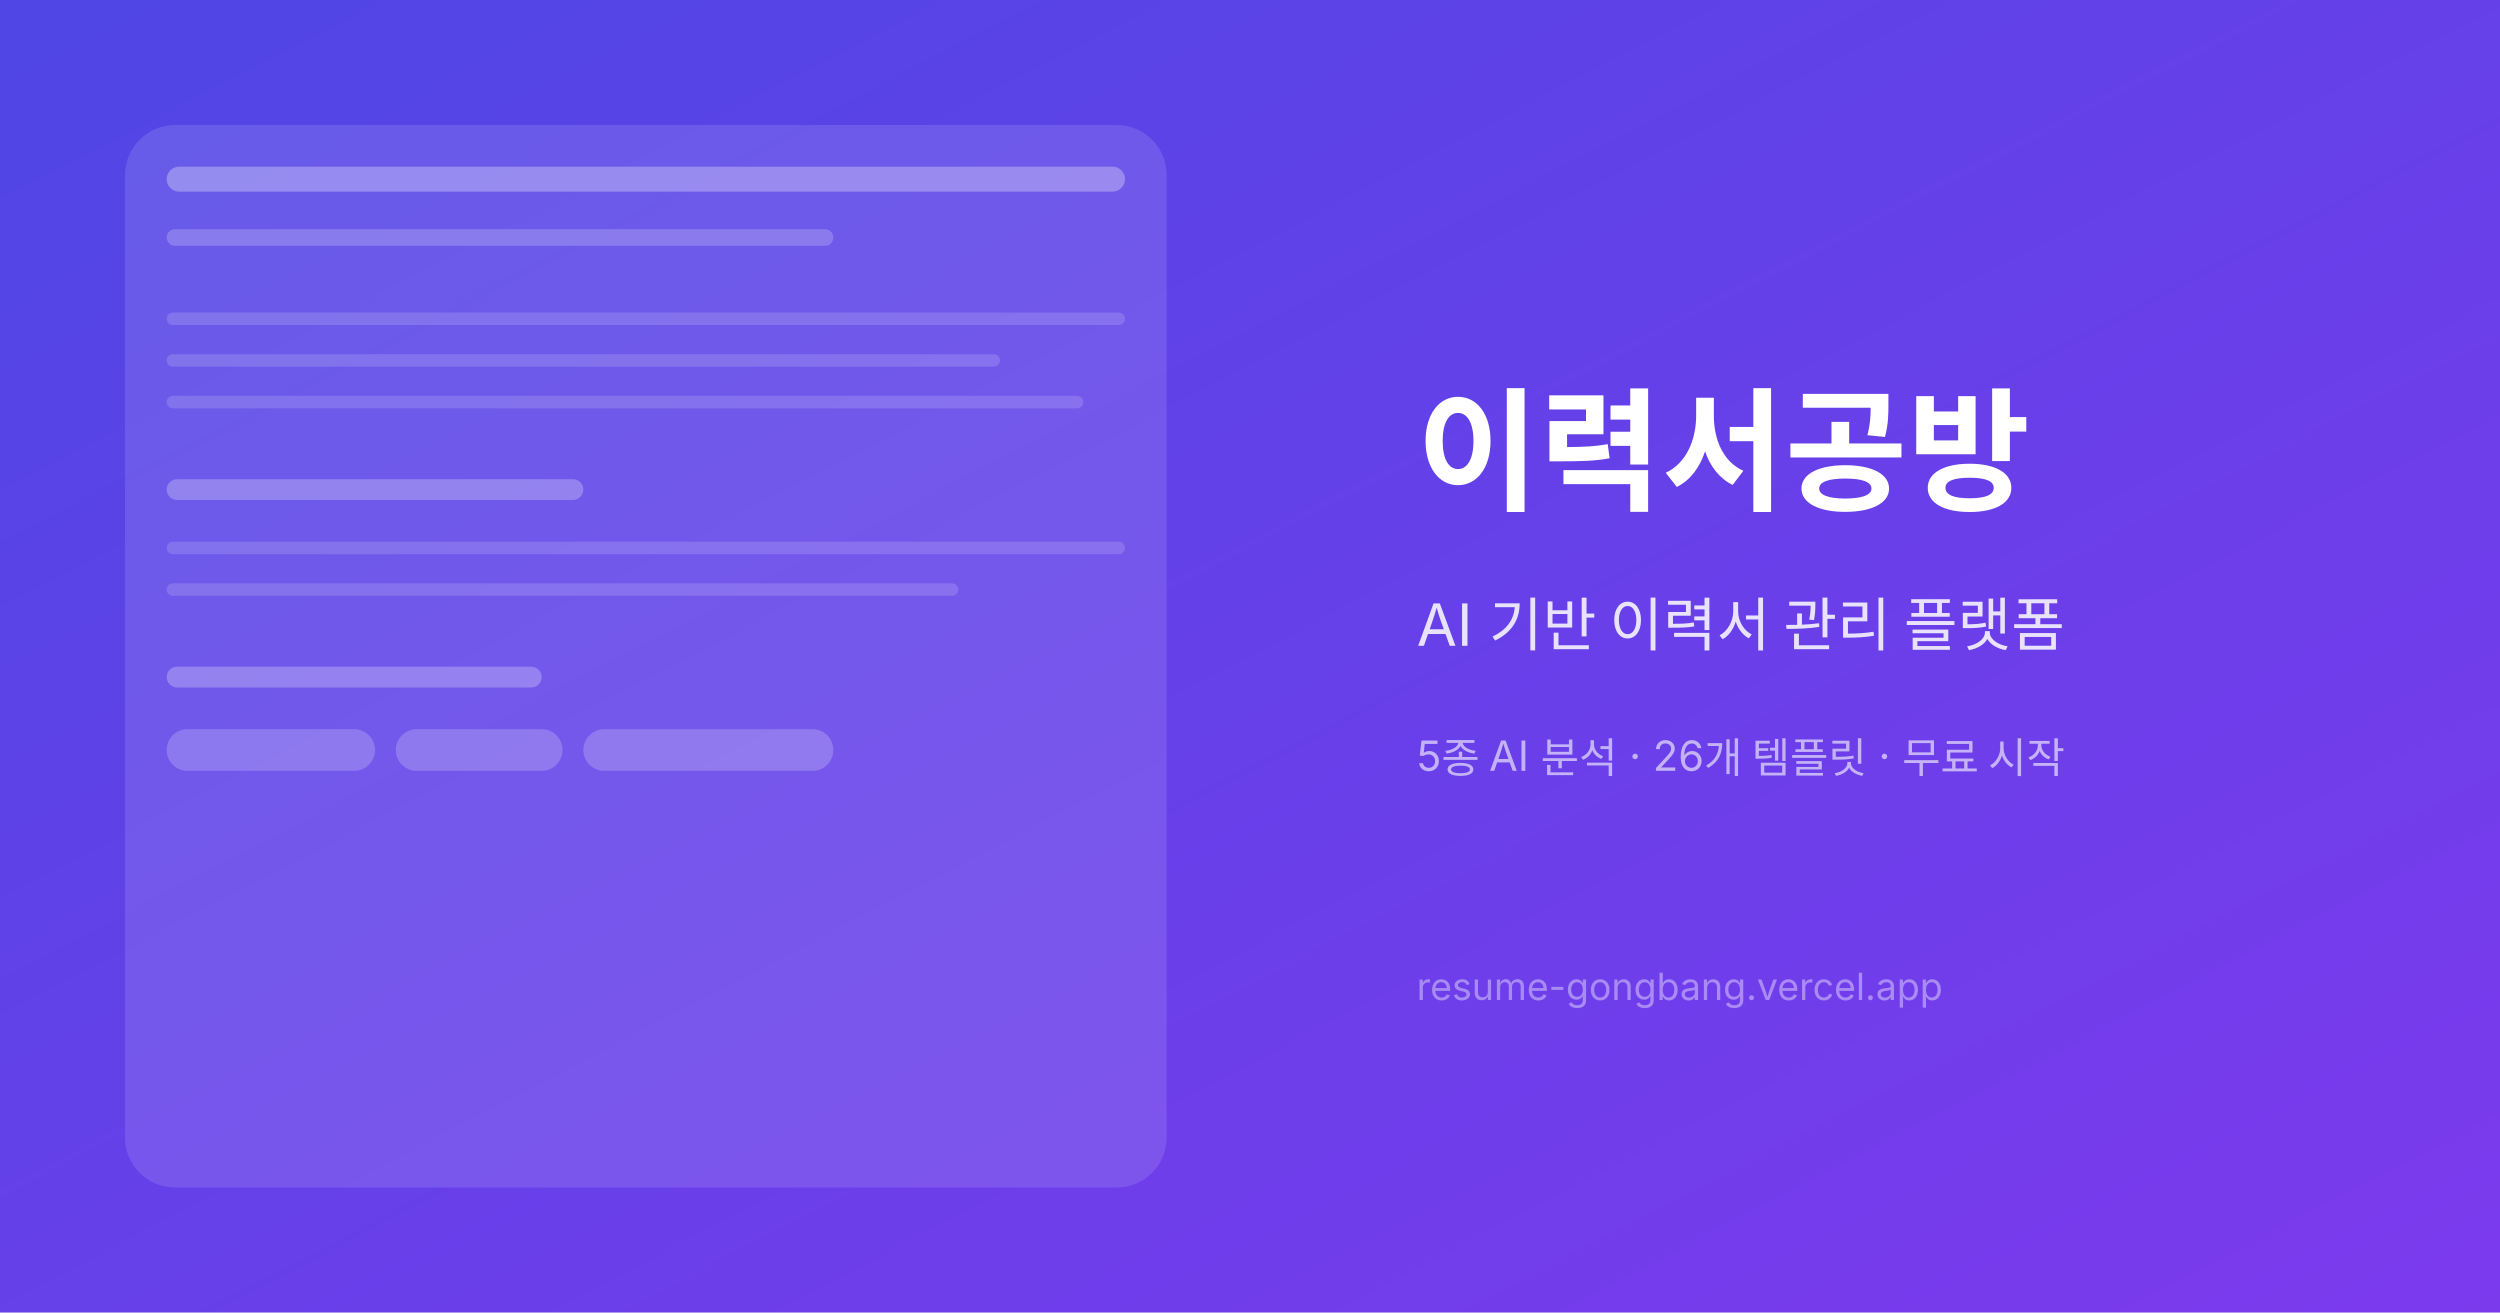
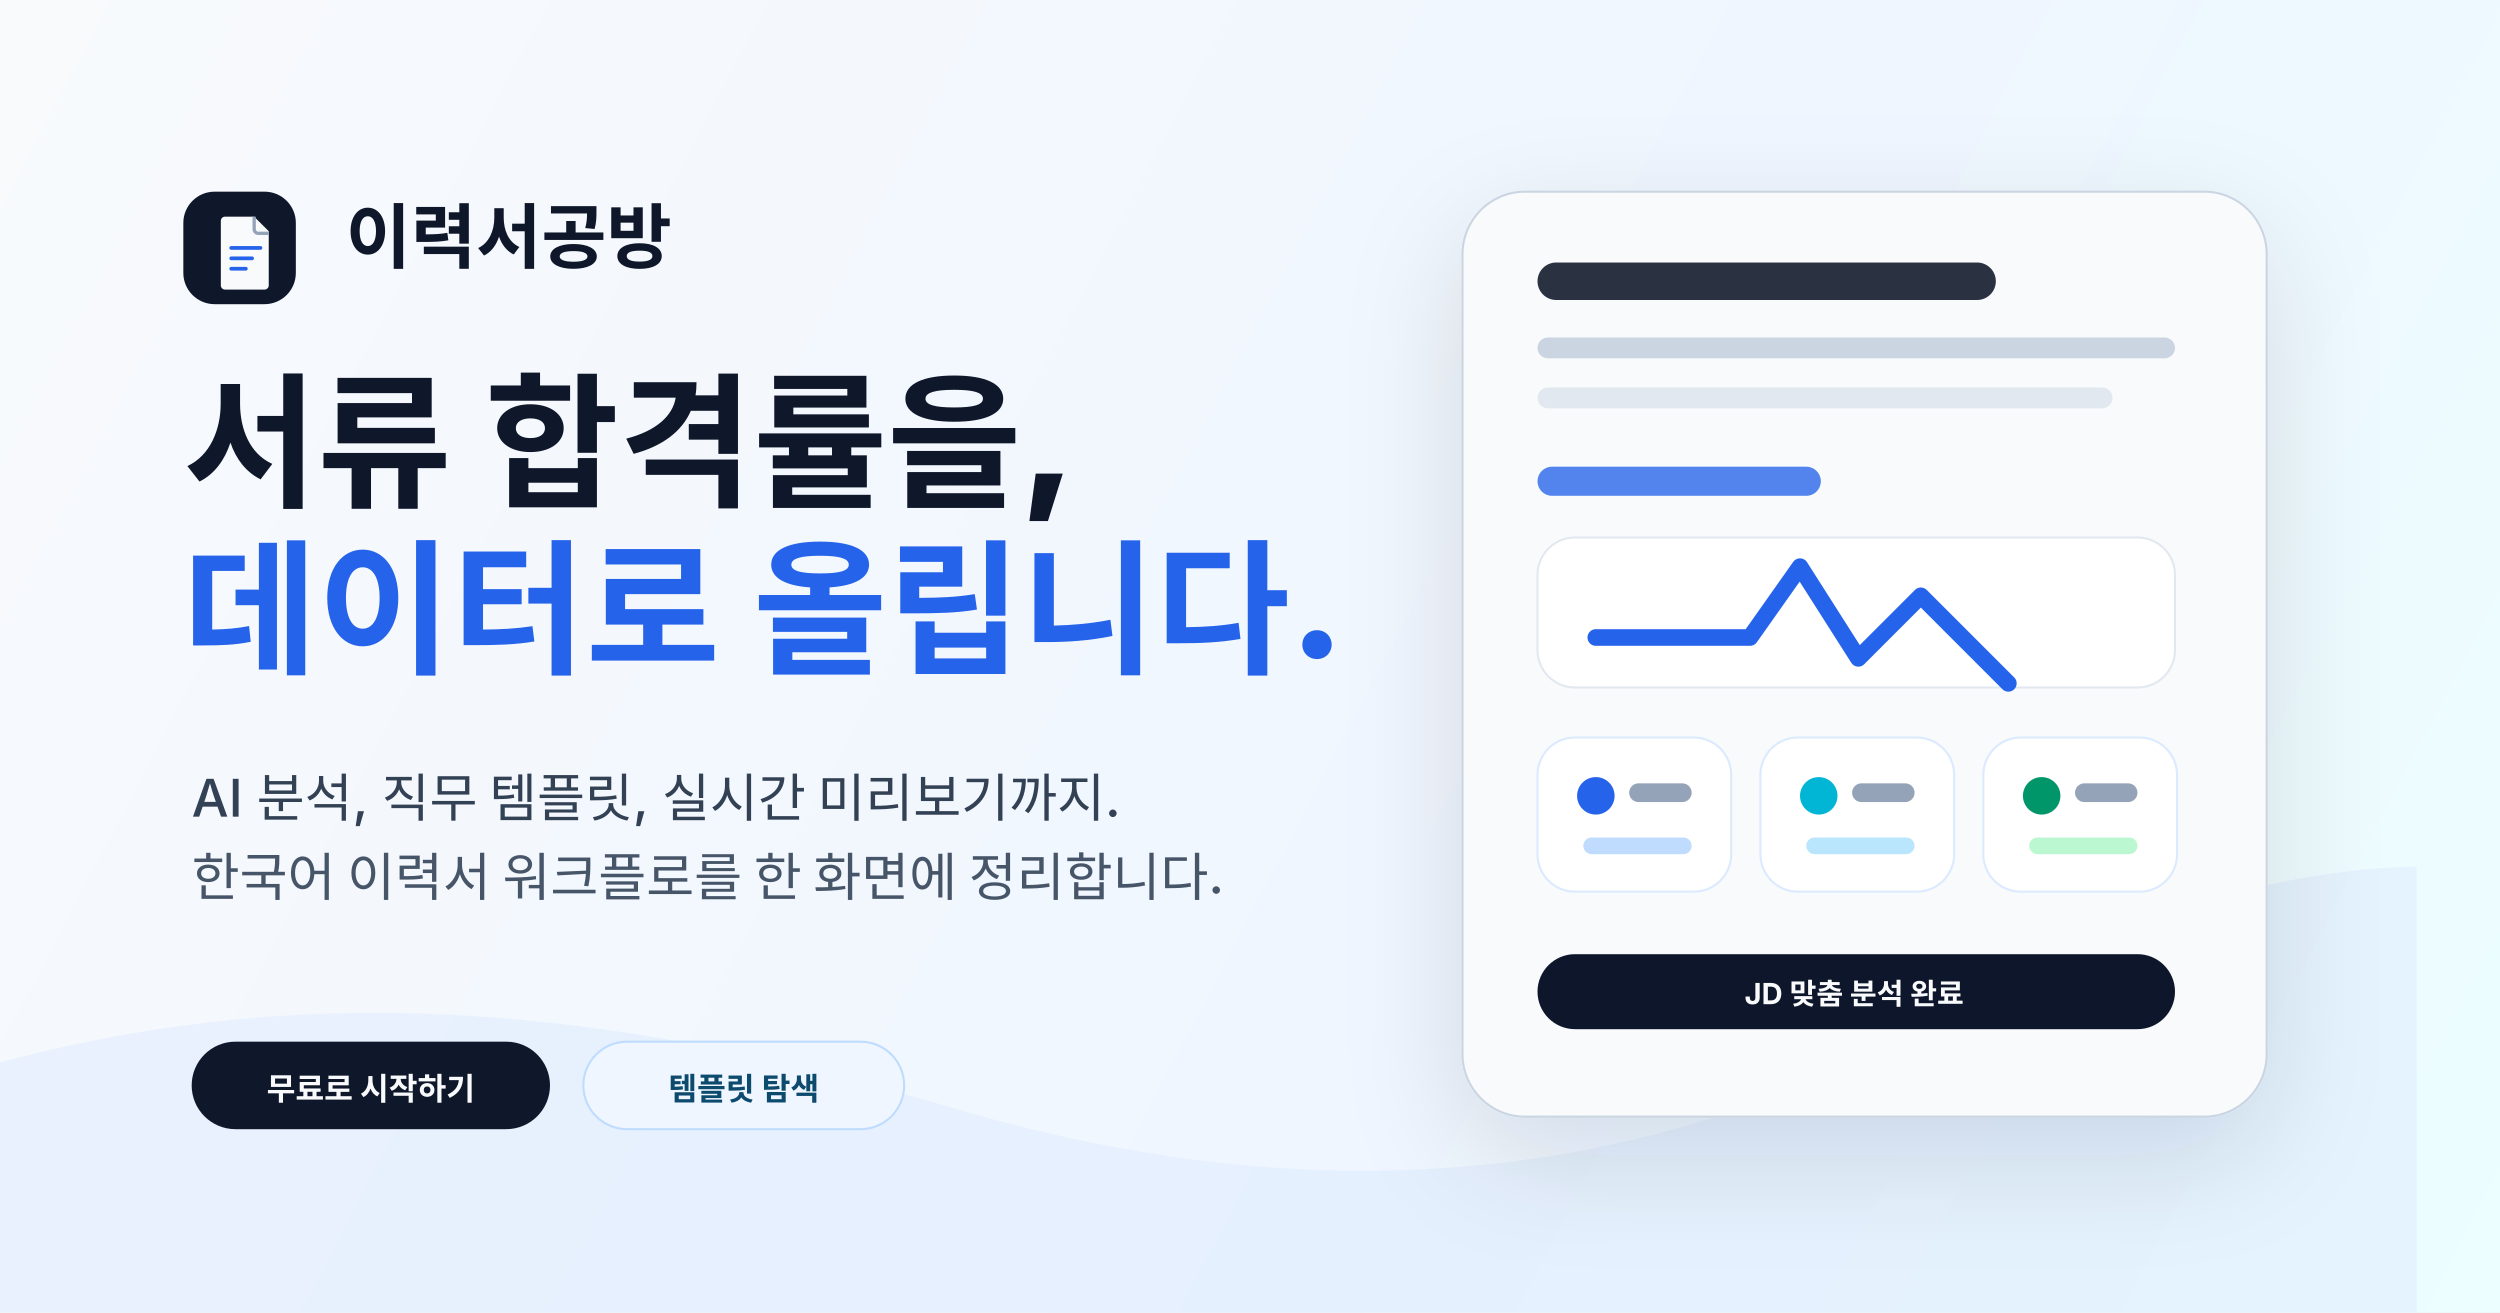
- <svg xmlns="http://www.w3.org/2000/svg" width="1200" height="630" viewBox="0 0 1200 630">
+ <svg xmlns="http://www.w3.org/2000/svg" width="1200" height="630" viewBox="0 0 1200 630" role="img" aria-label="이력서공방">
  <defs>
-     <linearGradient id="bg" x1="0%" y1="0%" x2="100%" y2="100%">
-       <stop offset="0%" style="stop-color:#4f46e5" />
-       <stop offset="100%" style="stop-color:#7c3aed" />
+     <linearGradient id="bg" x1="0" y1="0" x2="1200" y2="630" gradientUnits="userSpaceOnUse">
+       <stop stop-color="#f8fafc" />
+       <stop offset="0.62" stop-color="#eff6ff" />
+       <stop offset="1" stop-color="#ecfeff" />
    </linearGradient>
+     <linearGradient id="signal" x1="744" y1="124" x2="1080" y2="492" gradientUnits="userSpaceOnUse">
+       <stop stop-color="#2563eb" />
+       <stop offset="1" stop-color="#0891b2" />
+     </linearGradient>
+     <filter id="soft" x="-20%" y="-20%" width="140%" height="140%">
+       <feDropShadow dx="0" dy="18" stdDeviation="28" flood-color="#0f172a" flood-opacity="0.12" />
+     </filter>
  </defs>
  <rect width="1200" height="630" fill="url(#bg)" />
-   <rect x="60" y="60" width="500" height="510" rx="24" fill="white" opacity="0.12" />
-   <rect x="80" y="80" width="460" height="12" rx="6" fill="white" opacity="0.3" />
-   <rect x="80" y="110" width="320" height="8" rx="4" fill="white" opacity="0.2" />
-   <rect x="80" y="150" width="460" height="6" rx="3" fill="white" opacity="0.15" />
-   <rect x="80" y="170" width="400" height="6" rx="3" fill="white" opacity="0.15" />
-   <rect x="80" y="190" width="440" height="6" rx="3" fill="white" opacity="0.15" />
-   <rect x="80" y="230" width="200" height="10" rx="5" fill="white" opacity="0.25" />
-   <rect x="80" y="260" width="460" height="6" rx="3" fill="white" opacity="0.15" />
-   <rect x="80" y="280" width="380" height="6" rx="3" fill="white" opacity="0.15" />
-   <rect x="80" y="320" width="180" height="10" rx="5" fill="white" opacity="0.25" />
-   <rect x="80" y="350" width="100" height="20" rx="10" fill="white" opacity="0.2" />
-   <rect x="190" y="350" width="80" height="20" rx="10" fill="white" opacity="0.2" />
-   <rect x="280" y="350" width="120" height="20" rx="10" fill="white" opacity="0.2" />
-   <text x="680" y="240" font-family="system-ui, -apple-system, sans-serif" font-size="64" font-weight="800" fill="white">이력서공방</text>
-   <text x="680" y="310" font-family="system-ui, -apple-system, sans-serif" font-size="28" fill="white" opacity="0.85">AI 기반 이력서 관리 플랫폼</text>
-   <text x="680" y="370" font-family="system-ui, -apple-system, sans-serif" font-size="20" fill="white" opacity="0.6">5종 AI 분석 · 26개 템플릿 · 무료 시작</text>
-   <text x="680" y="480" font-family="system-ui, -apple-system, sans-serif" font-size="18" fill="white" opacity="0.4">resume-gongbang.vercel.app</text>
+   <path d="M0 510C170 464 322 492 458 532c176 52 336 36 480-46 78-44 152-69 222-70v214H0Z" fill="#dbeafe" opacity="0.5" />
+   <g transform="translate(88 92)">
+     <rect width="54" height="54" rx="15" fill="#0f172a" />
+     <path d="M20 12h14l7 7v26a2 2 0 0 1-2 2H20a2 2 0 0 1-2-2V14a2 2 0 0 1 2-2Z" fill="#f8fafc" />
+     <path d="M34 12v6a2 2 0 0 0 2 2h5" fill="none" stroke="#94a3b8" stroke-width="1.6" />
+     <path d="M23 27h14M23 32h10M23 37h7" stroke="#2563eb" stroke-width="1.8" stroke-linecap="round" />
+   </g>
+   <text x="166" y="126" font-family="system-ui, -apple-system, BlinkMacSystemFont, 'Segoe UI', sans-serif" font-size="34" font-weight="800" fill="#0f172a">이력서공방</text>
+   <text x="88" y="238" font-family="system-ui, -apple-system, BlinkMacSystemFont, 'Segoe UI', sans-serif" font-size="70" font-weight="850" fill="#0f172a">서류 합격률을,</text>
+   <text x="88" y="318" font-family="system-ui, -apple-system, BlinkMacSystemFont, 'Segoe UI', sans-serif" font-size="70" font-weight="850" fill="#2563eb">데이터로 올립니다.</text>
+   <text x="92" y="392" font-family="system-ui, -apple-system, BlinkMacSystemFont, 'Segoe UI', sans-serif" font-size="25" font-weight="500" fill="#334155">AI 분석, 직무 템플릿, 실시간 미리보기까지.</text>
+   <text x="92" y="430" font-family="system-ui, -apple-system, BlinkMacSystemFont, 'Segoe UI', sans-serif" font-size="25" font-weight="500" fill="#475569">한국어 이력서 워크플로를 한 화면에 정리합니다.</text>
+   <g transform="translate(92 500)">
+     <rect width="172" height="42" rx="21" fill="#0f172a" />
+     <text x="86" y="28" text-anchor="middle" font-family="system-ui, -apple-system, BlinkMacSystemFont, 'Segoe UI', sans-serif" font-size="15" font-weight="700" fill="#f8fafc">무료로 시작하기</text>
+     <rect x="188" width="154" height="42" rx="21" fill="#eff6ff" stroke="#bfdbfe" />
+     <text x="265" y="28" text-anchor="middle" font-family="system-ui, -apple-system, BlinkMacSystemFont, 'Segoe UI', sans-serif" font-size="15" font-weight="700" fill="#0c4a6e">템플릿 탐색</text>
+   </g>
+   <g transform="translate(702 92)" filter="url(#soft)">
+     <rect width="386" height="444" rx="30" fill="#f8fafc" stroke="#cbd5e1" />
+     <rect x="36" y="34" width="220" height="18" rx="9" fill="#0f172a" opacity="0.88" />
+     <rect x="36" y="70" width="306" height="10" rx="5" fill="#cbd5e1" />
+     <rect x="36" y="94" width="276" height="10" rx="5" fill="#e2e8f0" />
+     <rect x="36" y="132" width="136" height="14" rx="7" fill="#2563eb" opacity="0.78" />
+     <rect x="36" y="166" width="306" height="72" rx="18" fill="#ffffff" stroke="#e2e8f0" />
+     <path d="M64 214h74l24-34 28 44 30-30 42 42" fill="none" stroke="url(#signal)" stroke-width="8" stroke-linecap="round" stroke-linejoin="round" />
+     <g transform="translate(36 262)">
+       <rect width="93" height="74" rx="18" fill="#ffffff" stroke="#dbeafe" />
+       <circle cx="28" cy="28" r="9" fill="#2563eb" />
+       <rect x="44" y="22" width="30" height="9" rx="4.5" fill="#94a3b8" />
+       <rect x="22" y="48" width="52" height="8" rx="4" fill="#bfdbfe" />
+     </g>
+     <g transform="translate(143 262)">
+       <rect width="93" height="74" rx="18" fill="#ffffff" stroke="#dbeafe" />
+       <circle cx="28" cy="28" r="9" fill="#06b6d4" />
+       <rect x="44" y="22" width="30" height="9" rx="4.5" fill="#94a3b8" />
+       <rect x="22" y="48" width="52" height="8" rx="4" fill="#bae6fd" />
+     </g>
+     <g transform="translate(250 262)">
+       <rect width="93" height="74" rx="18" fill="#ffffff" stroke="#dbeafe" />
+       <circle cx="28" cy="28" r="9" fill="#059669" />
+       <rect x="44" y="22" width="30" height="9" rx="4.5" fill="#94a3b8" />
+       <rect x="22" y="48" width="52" height="8" rx="4" fill="#bbf7d0" />
+     </g>
+     <rect x="36" y="366" width="306" height="36" rx="18" fill="#0f172a" />
+     <text x="188" y="390" text-anchor="middle" font-family="system-ui, -apple-system, BlinkMacSystemFont, 'Segoe UI', sans-serif" font-size="14" font-weight="750" fill="#f8fafc">JD 맞춤 분석 완료</text>
+   </g>
</svg>
